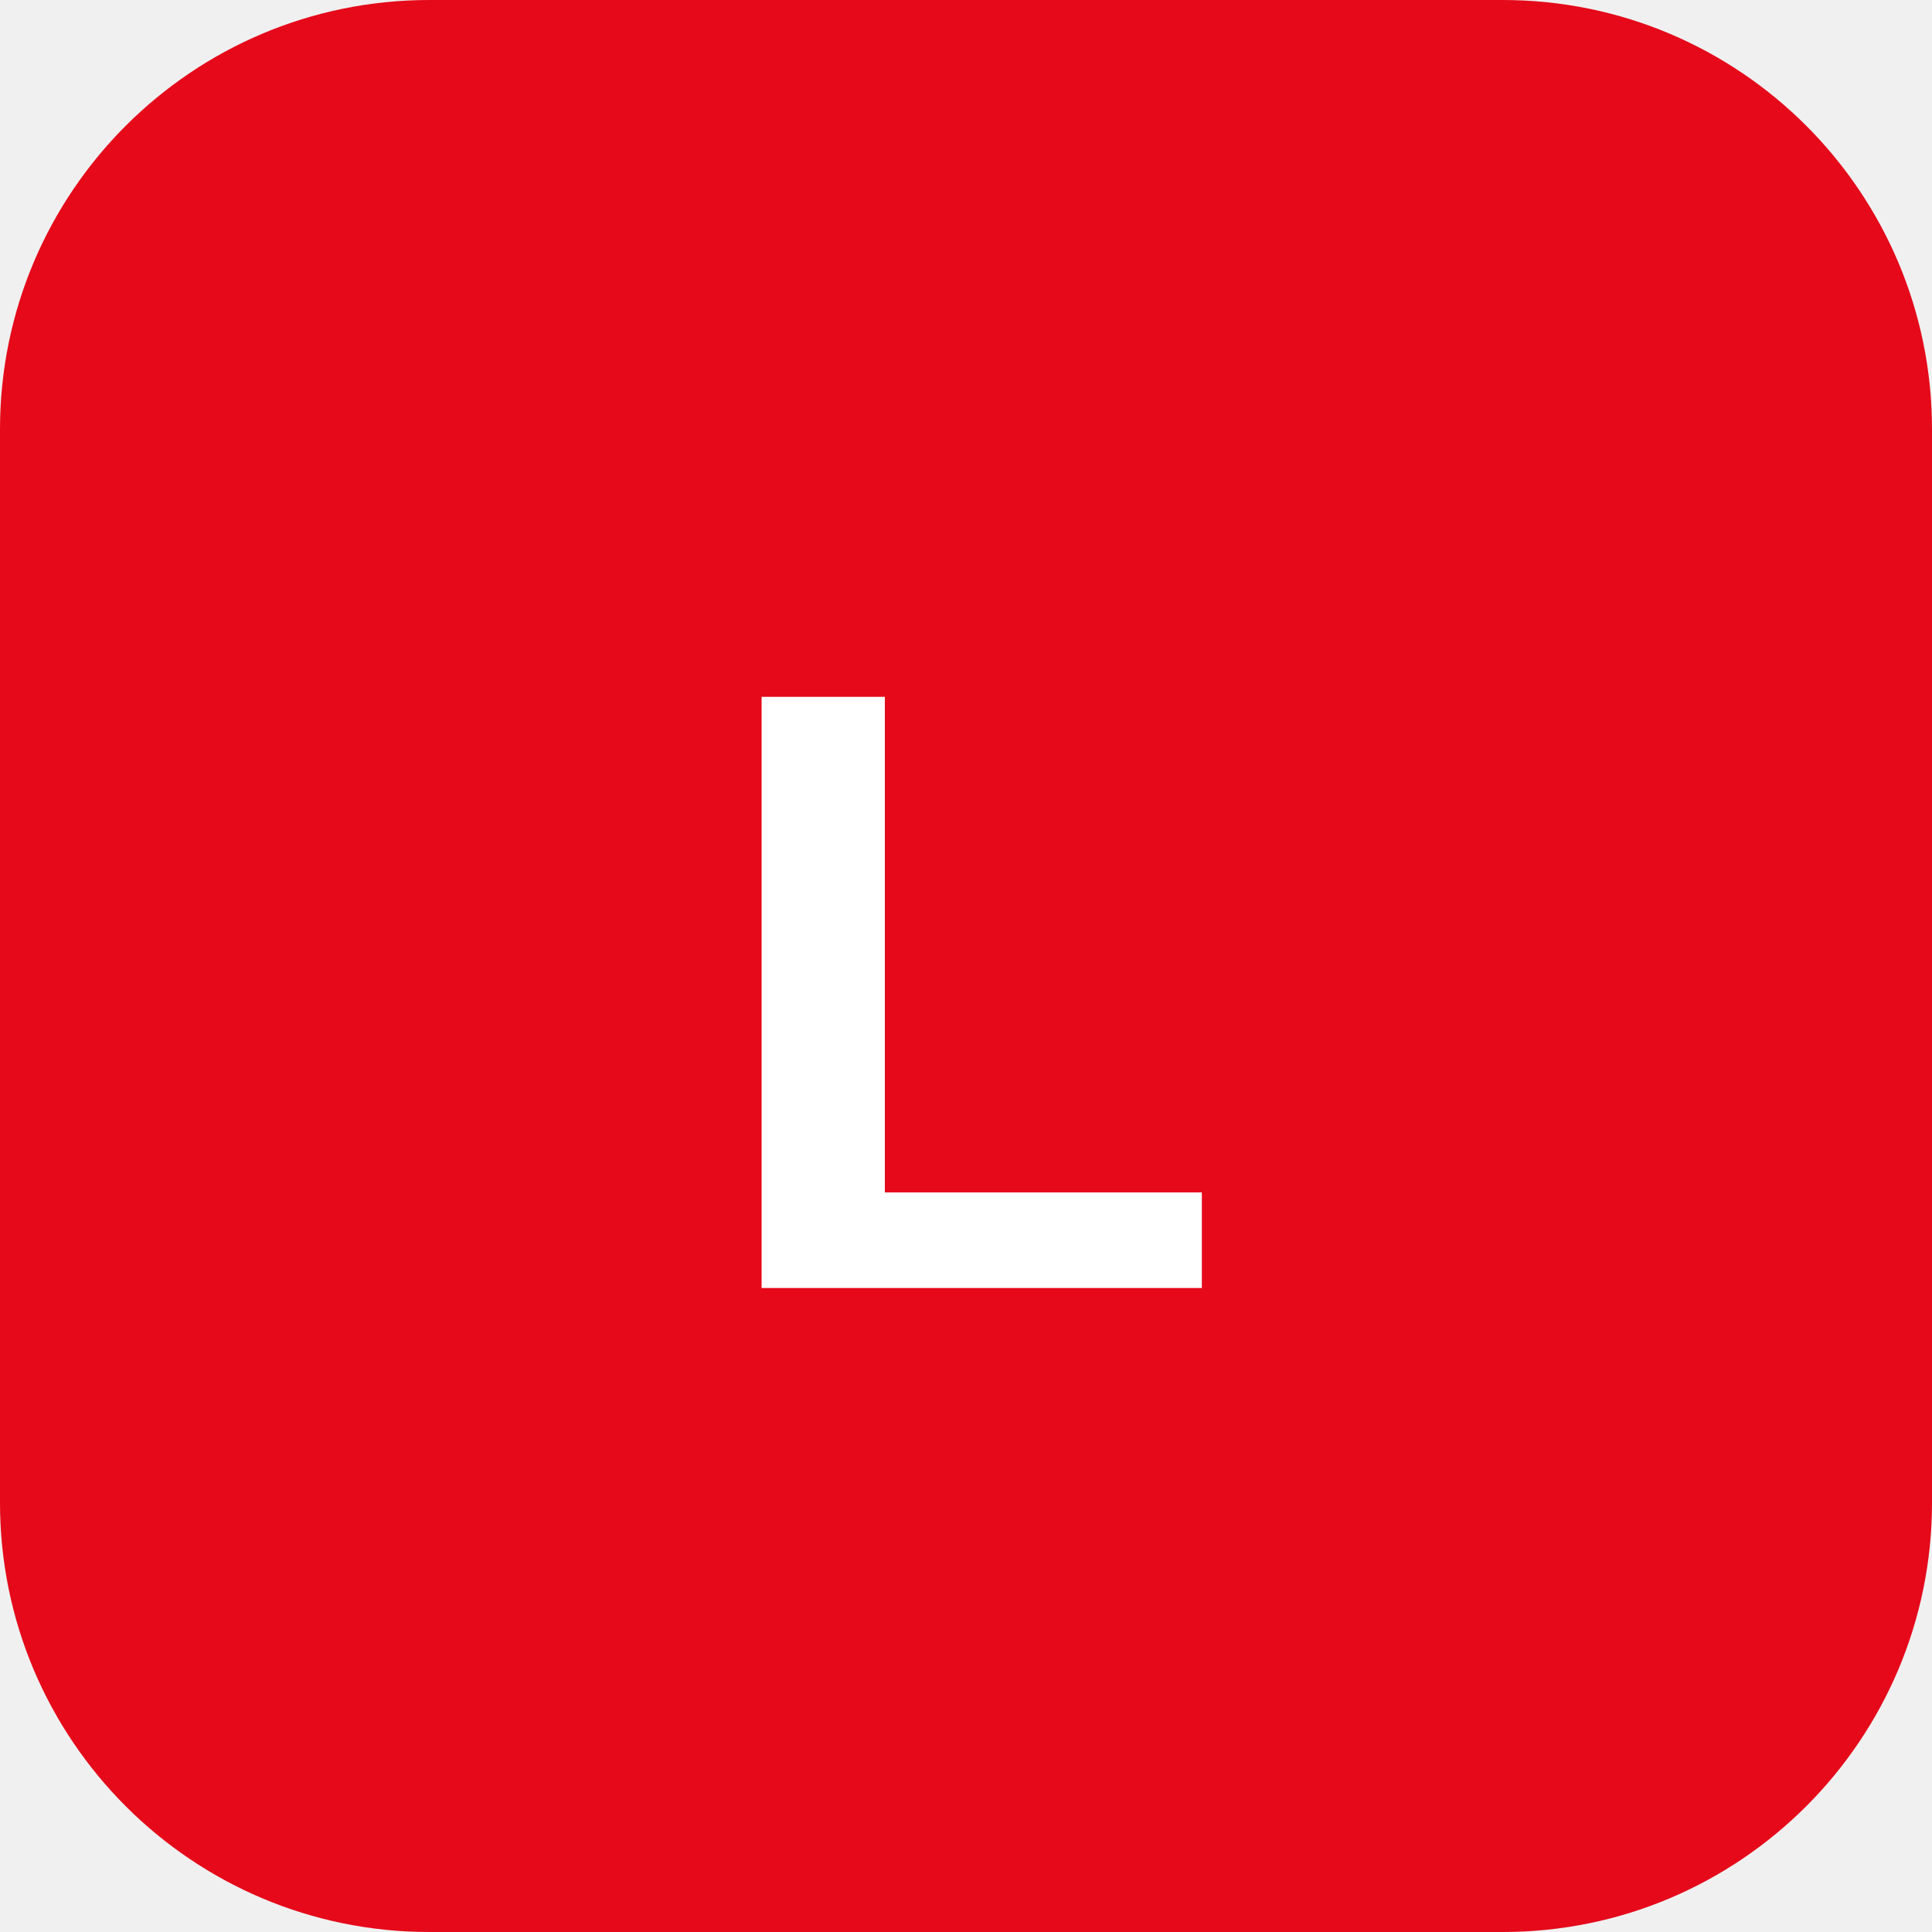
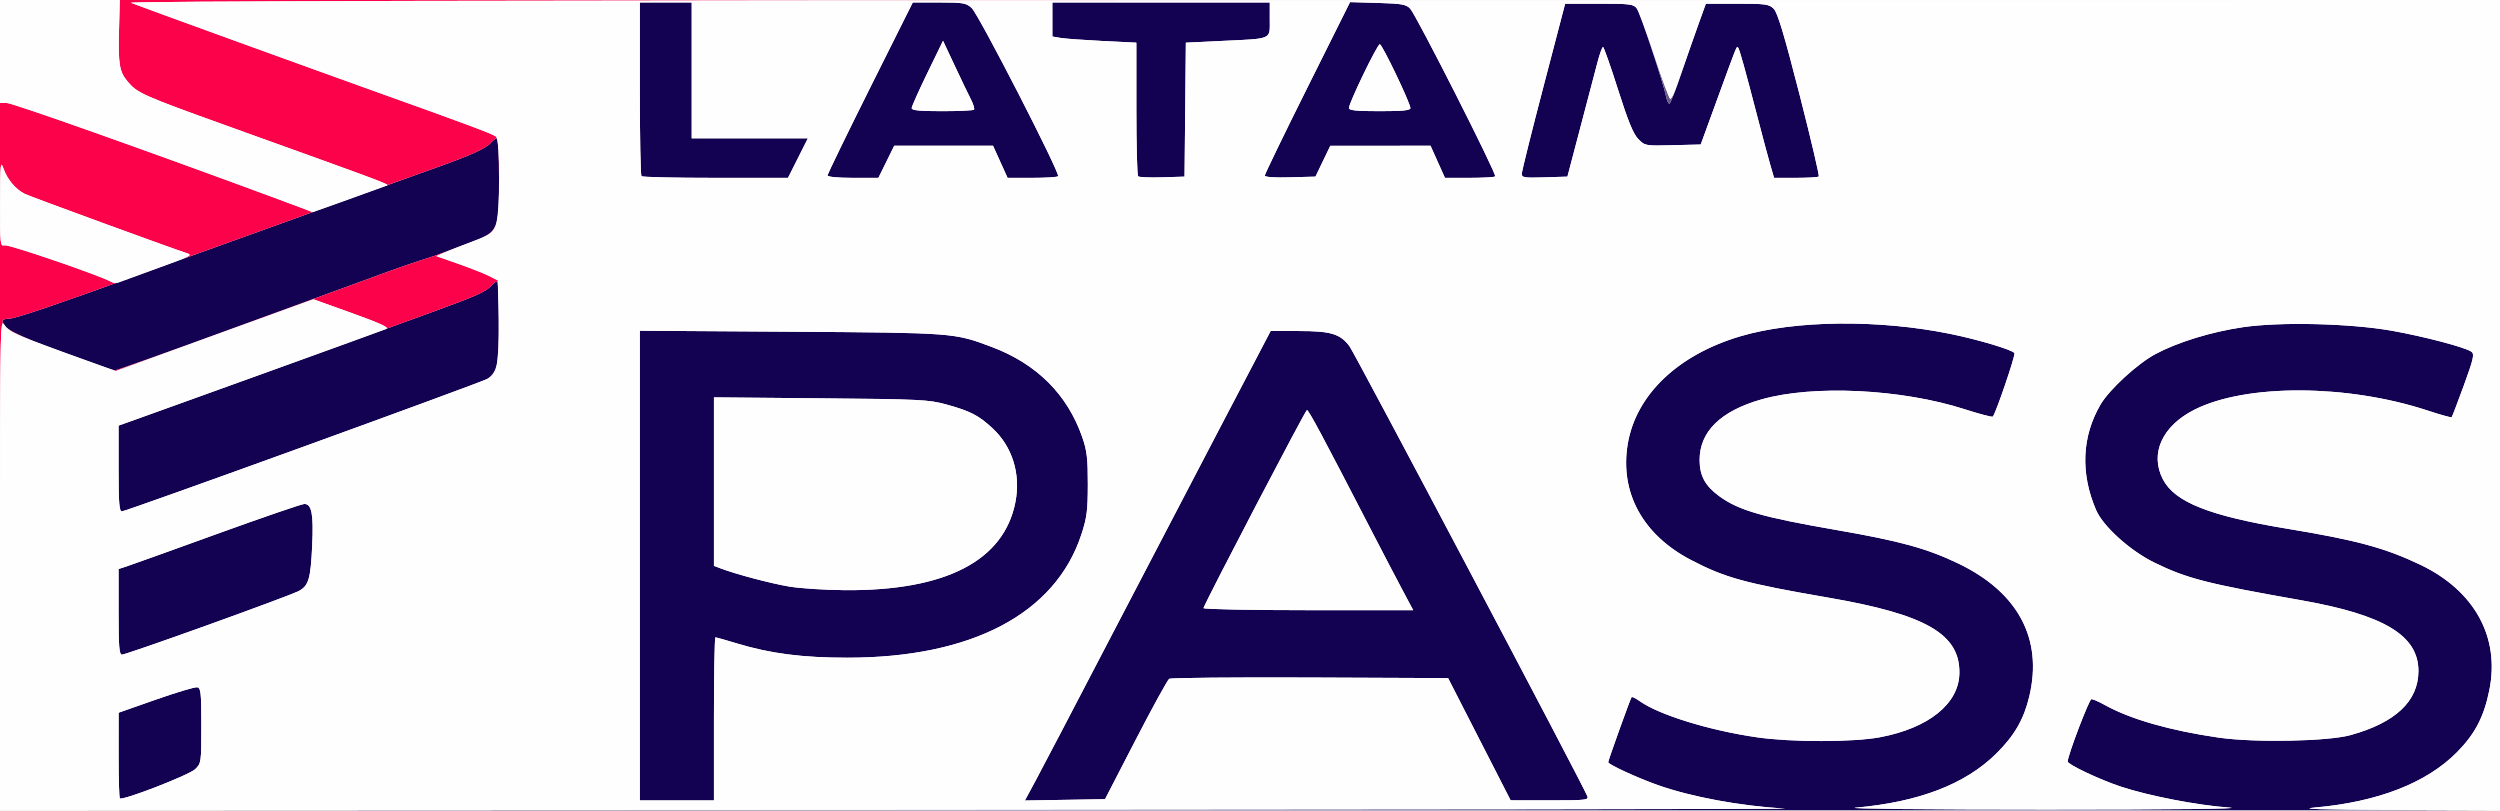
- <svg xmlns="http://www.w3.org/2000/svg" width="36" height="36" viewBox="0 0 36 36">
-   <rect width="36" height="36" rx="8" fill="#E5091A" />
-   <text x="18" y="24" text-anchor="middle" fill="#fff" font-family="Arial,sans-serif" font-size="16" font-weight="800">L</text>
+ <svg xmlns="http://www.w3.org/2000/svg" width="1012" height="328" viewBox="0 0 1012 328">
+   <g>
+     <path d="M 1012.00 328.00 L 0.00 328.00 L 363.75 327.82 C562.13,327.72 722.53,327.51 722.53,327.34 C722.53,327.34 722.52,327.33 722.50,327.33 C704.14,326.21 684.69,322.60 671.06,317.79 C662.87,314.90 651.00,309.43 651.00,308.55 C651.00,307.79 660.04,282.62 660.47,282.20 C660.70,281.97 662.17,282.70 663.74,283.81 C671.54,289.37 691.89,295.66 711.13,298.45 C725.18,300.50 750.23,300.48 761.07,298.43 C780.74,294.70 792.91,284.90 793.16,272.61 C793.48,256.71 779.72,248.75 740.15,241.93 C706.36,236.10 698.45,233.94 684.58,226.72 C665.02,216.55 655.65,199.44 658.89,179.83 C662.19,159.85 679.18,143.60 704.63,136.09 C726.60,129.61 760.48,129.24 789.50,135.17 C800.75,137.46 814.65,141.62 815.45,142.93 C815.95,143.72 807.84,167.49 806.69,168.65 C806.41,168.93 801.30,167.59 795.34,165.67 C769.71,157.43 733.98,155.70 713.00,161.69 C696.48,166.40 688.00,174.72 688.00,186.21 C688.01,192.62 690.26,196.73 696.07,200.94 C703.90,206.61 713.45,209.36 743.01,214.48 C768.97,218.97 779.93,221.97 792.67,228.08 C816.87,239.69 826.98,258.51 821.49,281.77 C819.29,291.11 815.48,297.74 808.11,305.03 C795.57,317.44 776.79,324.67 751.12,326.95 C746.38,327.38 780.97,327.72 828.00,327.72 C879.48,327.72 909.08,327.40 902.40,326.91 C889.56,325.99 870.00,322.21 858.55,318.44 C850.17,315.68 837.00,309.47 837.00,308.26 C837.00,305.86 845.70,283.01 846.62,283.01 C847.24,283.00 849.72,284.09 852.12,285.43 C862.41,291.14 878.47,295.74 898.00,298.57 C912.64,300.69 942.23,300.13 951.50,297.57 C969.70,292.53 978.92,283.85 978.98,271.71 C979.04,257.29 965.21,248.92 931.50,242.98 C893.26,236.24 885.32,234.21 872.06,227.73 C862.31,222.96 851.35,213.08 848.51,206.49 C842.09,191.61 842.72,176.68 850.32,163.72 C853.86,157.67 865.35,147.13 872.57,143.30 C881.70,138.45 895.20,134.31 908.00,132.44 C923.08,130.23 951.26,130.90 968.13,133.87 C981.09,136.16 998.18,140.66 1000.44,142.38 C1001.72,143.34 1001.29,145.23 997.37,156.00 C994.86,162.88 992.64,168.67 992.44,168.89 C992.23,169.10 987.88,167.90 982.78,166.21 C950.20,155.47 909.17,155.31 888.30,165.85 C875.24,172.44 870.17,183.62 875.53,194.00 C880.30,203.25 894.37,208.84 926.00,214.05 C953.81,218.63 965.52,221.81 979.77,228.62 C1001.72,239.12 1012.05,257.95 1007.67,279.45 C1005.48,290.20 1001.88,297.10 994.61,304.47 C982.31,316.94 962.47,324.67 937.00,326.89 C930.20,327.49 939.52,327.76 969.75,327.86 L 1012.00 328.00 ZM 289.00 291.00 L 289.00 324.00 L 259.00 324.00 L 259.00 133.88 L 320.25 134.28 C386.46,134.73 386.20,134.71 401.48,140.45 C419.69,147.31 432.10,159.69 438.11,177.00 C439.99,182.42 440.36,185.59 440.35,196.00 C440.33,206.80 439.97,209.59 437.69,216.50 C427.12,248.47 393.30,266.24 343.00,266.24 C324.87,266.24 311.82,264.56 298.36,260.47 C293.88,259.11 289.94,258.00 289.61,258.00 C289.27,258.00 289.00,272.85 289.00,291.00 ZM 459.70 299.53 L 447.32 323.50 L 414.87 324.05 L 419.33 315.78 C421.79,311.22 434.45,287.02 447.48,262.00 C460.51,236.98 480.89,197.94 492.76,175.25 L 514.36 134.00 L 525.71 134.00 C538.73,134.00 542.48,135.12 546.26,140.14 C548.45,143.06 640.84,317.83 642.56,322.31 C643.16,323.85 641.85,324.00 627.36,323.98 L 611.50 323.96 L 598.84 299.23 L 586.19 274.50 L 530.34 274.26 C499.63,274.13 473.96,274.37 473.29,274.79 C472.63,275.22 466.51,286.35 459.70,299.53 ZM 319.50 237.44 C323.90,238.19 334.08,238.84 342.12,238.90 C382.85,239.18 406.41,226.99 411.04,203.25 C413.26,191.86 409.80,180.76 401.70,173.29 C396.07,168.10 392.81,166.42 383.19,163.76 C376.01,161.77 372.62,161.60 332.25,161.24 L 289.00 160.85 L 289.00 229.05 L 291.75 230.10 C297.92,232.45 311.99,236.18 319.50,237.44 ZM 91.50 133.91 C67.30,142.76 47.05,149.97 46.50,149.93 C45.95,149.90 36.28,146.51 25.00,142.39 C6.13,135.52 1.00,132.84 1.00,129.89 C1.00,129.40 2.21,129.00 3.70,129.00 C6.19,129.00 23.55,123.09 61.50,109.32 C69.75,106.32 82.80,101.62 90.50,98.87 C98.20,96.11 108.10,92.55 112.50,90.95 C129.37,84.80 163.08,72.65 176.11,68.02 C190.90,62.76 196.92,60.01 198.94,57.57 C199.66,56.71 200.64,56.00 201.12,56.00 C201.61,56.00 202.00,63.21 202.00,72.03 C202.00,93.34 201.81,93.80 190.85,97.93 C186.26,99.66 180.93,101.69 179.00,102.43 C177.07,103.18 173.25,104.48 170.50,105.32 C167.75,106.16 161.68,108.26 157.00,109.98 C152.32,111.71 145.57,114.18 142.00,115.47 C138.43,116.77 115.70,125.07 91.50,133.91 ZM 122.54 180.94 C83.05,195.27 50.12,207.00 49.37,207.00 C48.26,207.00 48.00,203.67 48.00,189.66 L 48.00 172.31 L 80.25 160.69 C97.99,154.30 123.07,145.22 136.00,140.51 C148.93,135.80 166.72,129.32 175.55,126.10 C192.96,119.77 196.95,117.97 198.95,115.57 C199.66,114.70 200.64,114.00 201.12,114.00 C202.41,114.00 202.21,145.11 200.89,148.88 C200.28,150.63 198.56,152.69 197.07,153.47 C195.57,154.24 162.04,166.60 122.54,180.94 ZM 639.75 51.50 L 634.49 71.50 L 625.25 71.79 C616.92,72.05 616.00,71.90 616.03,70.29 C616.04,69.30 619.99,53.42 624.81,35.00 L 633.57 1.50 L 647.37 1.50 C659.95,1.50 661.29,1.67 662.61,3.47 C663.97,5.35 673.28,33.40 674.48,39.25 C674.79,40.76 675.37,42.00 675.77,41.99 C676.17,41.99 678.42,36.25 680.76,29.24 C683.11,22.23 686.28,13.12 687.80,9.00 L 690.58 1.50 L 703.27 1.50 C714.77,1.50 716.14,1.69 718.02,3.58 C719.55,5.10 722.31,14.28 728.45,38.26 C733.04,56.20 736.54,71.13 736.23,71.44 C735.92,71.75 731.72,72.00 726.90,72.00 L 718.14 72.00 L 716.62 66.75 C715.78,63.86 713.46,55.20 711.46,47.50 C706.25,27.41 704.12,19.79 703.55,19.21 C703.45,19.12 703.38,19.02 703.30,19.00 C702.88,18.93 702.09,21.10 695.99,37.83 L 695.01 40.50 L 688.45 58.50 L 677.18 58.78 C666.01,59.06 665.89,59.04 663.18,56.28 C661.16,54.22 659.04,49.04 654.98,36.26 C651.97,26.78 649.23,19.02 648.90,19.01 C648.57,19.01 647.55,21.81 646.65,25.25 C645.74,28.69 642.63,40.50 639.75,51.50 ZM 361.98 59.00 L 355.57 72.00 L 345.29 72.00 C339.12,72.00 335.00,71.60 335.00,71.00 C335.00,70.46 342.76,54.48 352.24,35.50 L 369.49 1.00 L 380.19 1.00 C389.89,1.00 391.12,1.21 393.34,3.25 C396.17,5.84 429.31,70.36 428.32,71.34 C427.96,71.71 423.21,72.00 417.77,72.00 L 407.87 72.00 L 401.98 59.00 ZM 535.50 65.26 L 532.50 71.50 L 522.25 71.78 C515.69,71.97 512.00,71.70 512.00,71.04 C512.00,70.47 519.76,54.45 529.25,35.43 L 546.50 0.86 L 557.72 1.18 C567.41,1.46 569.21,1.77 570.84,3.50 C573.32,6.14 606.02,70.65 605.26,71.41 C604.93,71.73 600.22,72.00 594.79,72.00 L 584.92 72.00 L 579.08 59.00 L 558.79 59.01 L 538.50 59.03 ZM 487.17 246.15 C486.98,246.62 506.01,247.00 529.45,247.00 L 572.07 247.00 L 567.67 238.75 C565.25,234.21 559.67,223.52 555.27,215.00 C535.02,175.79 529.78,166.00 529.04,166.00 C528.45,166.00 488.92,241.65 487.17,246.15 ZM 84.15 253.00 C65.81,259.60 50.18,265.00 49.40,265.00 C48.25,265.00 48.00,261.88 48.00,247.67 L 48.00 230.34 L 51.25 229.28 C53.04,228.70 69.54,222.78 87.93,216.11 C106.32,209.45 122.20,204.00 123.21,204.00 C126.18,204.00 126.97,208.16 126.38,220.72 C125.74,234.58 124.94,237.21 120.68,239.38 C118.93,240.27 102.49,246.40 84.15,253.00 ZM 479.77 44.38 L 479.50 71.50 L 470.45 71.78 C465.47,71.94 461.09,71.75 460.70,71.37 C460.32,70.98 460.00,58.65 460.00,43.97 L 460.00 17.27 L 446.25 16.59 C438.69,16.21 431.04,15.65 429.25,15.34 L 426.00 14.78 L 426.00 1.00 L 514.00 1.00 L 514.00 7.89 C514.00,8.40 514.00,8.87 514.01,9.31 C514.03,11.54 514.05,12.99 513.37,13.96 C512.00,15.95 507.74,15.94 494.77,16.56 L 480.03 17.27 ZM 327.02 56.00 L 318.98 72.00 L 289.66 72.00 C273.53,72.00 260.03,71.70 259.67,71.33 C259.30,70.97 259.00,54.99 259.00,35.83 L 259.00 1.00 L 280.00 1.00 L 280.00 56.00 ZM 79.00 311.37 C76.53,313.75 49.54,324.21 48.52,323.18 C48.23,322.90 48.00,314.98 48.01,305.58 L 48.02 288.50 L 63.11 283.20 C71.41,280.28 78.94,278.04 79.85,278.21 C81.30,278.49 81.50,280.40 81.50,293.75 C81.50,308.66 81.45,309.01 79.00,311.37 ZM 369.05 43.75 C369.01,44.68 372.11,45.00 381.33,45.00 C388.12,45.00 393.94,44.73 394.27,44.40 C394.60,44.07 394.02,42.16 392.99,40.15 C391.96,38.14 389.01,32.00 386.43,26.50 L 381.74 16.50 L 375.42 29.50 C371.94,36.65 369.07,43.06 369.05,43.75 ZM 546.04 43.75 C546.01,44.69 549.15,45.00 558.50,45.00 C567.87,45.00 570.98,44.69 570.94,43.75 C570.82,41.54 559.54,17.98 558.55,17.90 C557.58,17.81 546.11,41.51 546.04,43.75 Z" fill="rgb(19,1,81)" />
+     <path d="M 662.80 3.81 C663.85,5.81 666.80,13.89 669.69,22.70 C672.82,32.22 675.72,40.00 676.14,40.00 C676.57,40.00 677.67,37.86 678.58,35.25 C679.16,33.61 680.58,29.58 682.25,24.83 C681.73,26.35 681.23,27.84 680.76,29.24 C678.42,36.25 676.17,41.99 675.77,41.99 C675.37,42.00 674.79,40.76 674.48,39.25 C673.33,33.63 664.69,7.51 662.80,3.81 ZM 688.80 6.32 L 690.50 1.50 L 690.58 1.50 Z" fill="rgb(101,90,137)" />
+     <path d="M 201.12 56.00 C200.64,56.00 199.66,56.71 198.94,57.57 C196.92,60.01 190.90,62.76 176.11,68.02 C171.63,69.61 164.70,72.10 156.85,74.92 C156.34,74.07 147.00,70.77 92.00,50.97 C57.73,38.64 55.60,37.69 51.67,33.01 C48.31,29.03 47.80,25.94 48.19,11.75 L 48.50 0.00 L 1012.00 0.00 L 531.25 0.06 C207.45,0.11 52.99,0.45 52.99,1.13 C52.99,1.13 52.99,1.14 53.00,1.14 C56.29,2.47 130.08,29.24 155.00,38.15 C187.57,49.78 199.44,54.22 200.75,55.26 C200.88,55.36 201.01,55.62 201.12,56.00 ZM 0.00 228.25 L 0.00 328.00 L 0.00 41.67 L 2.75 41.69 C5.11,41.70 59.54,60.99 111.00,80.04 C119.16,83.06 125.92,85.60 126.50,85.87 C121.24,87.77 116.41,89.52 112.50,90.95 C108.10,92.55 98.20,96.11 90.50,98.87 C85.91,100.51 79.43,102.84 73.19,105.09 C77.43,103.40 77.32,103.06 75.89,102.59 C68.42,100.13 11.90,79.45 10.00,78.47 C6.29,76.57 3.00,72.68 1.46,68.34 C0.20,64.82 0.08,65.97 0.04,82.16 C0.00,99.12 0.08,99.79 1.93,99.31 C3.59,98.87 40.78,111.62 45.00,114.08 C45.55,114.39 46.33,114.56 47.03,114.54 C19.07,124.60 5.85,129.00 3.70,129.00 C2.21,129.00 1.00,129.40 1.00,129.89 C1.00,130.21 1.06,130.52 1.19,130.84 C0.04,131.10 0.01,144.57 0.00,228.25 ZM 91.50 133.91 C115.70,125.07 138.43,116.77 142.00,115.47 C145.57,114.18 152.32,111.71 157.00,109.98 C161.68,108.26 167.75,106.16 170.50,105.32 C173.25,104.48 177.07,103.18 179.00,102.43 C180.39,101.89 183.54,100.69 186.91,99.41 C183.65,100.67 180.71,101.84 179.55,102.36 L 176.60 103.67 L 185.55 106.81 C190.47,108.54 196.07,110.76 198.00,111.73 L 201.50 113.50 L 201.54 115.34 C201.42,114.49 201.28,114.00 201.12,114.00 C200.64,114.00 199.66,114.70 198.95,115.57 C196.95,117.97 192.96,119.77 175.55,126.10 C170.99,127.76 164.05,130.29 156.62,133.00 C156.98,132.28 153.02,130.54 142.54,126.78 L 126.86 121.15 L 86.86 135.67 L 46.87 150.20 L 43.74 149.07 C45.35,149.61 46.33,149.92 46.50,149.93 C47.05,149.97 67.30,142.76 91.50,133.91 ZM 2.71 132.67 C4.51,134.12 7.92,135.80 13.74,138.13 C6.64,135.43 4.08,134.12 2.71,132.67 ZM 201.98 77.80 C202.00,76.07 202.00,74.15 202.00,72.03 C202.00,67.08 201.88,62.63 201.68,59.69 C202.08,64.19 202.18,71.36 201.98,77.80 ZM 194.64 96.43 C198.08,94.94 199.92,93.53 200.89,90.45 C200.80,90.85 200.70,91.17 200.60,91.42 C199.62,93.76 198.65,94.75 194.64,96.43 ZM 196.25 153.81 C191.35,155.80 168.34,164.27 141.93,173.88 C169.81,163.72 191.72,155.62 196.25,153.81 ZM 201.87 136.64 C201.84,140.32 201.71,143.18 201.42,145.42 C201.62,143.14 201.77,140.02 201.87,136.64 ZM 200.06 150.52 C199.35,151.91 198.39,152.78 197.14,153.43 C197.13,153.43 197.12,153.44 197.11,153.44 C198.14,152.90 199.26,151.75 200.06,150.52 ZM 55.89 169.47 L 48.00 172.31 L 48.00 172.26 L 55.75 169.52 ZM 59.02 203.74 C53.18,205.79 49.63,207.00 49.37,207.00 C49.61,207.00 53.10,205.81 59.02,203.74 Z" fill="rgb(251,2,75)" />
+     <path d="M 0.00 228.25 C0.01,130.68 0.05,128.57 1.86,131.54 C3.51,134.24 6.17,135.47 25.29,142.39 L 46.87 150.20 L 86.86 135.67 L 126.86 121.15 L 142.54 126.78 C154.11,130.94 157.74,132.62 156.37,133.19 C154.42,133.99 69.27,164.74 55.75,169.52 L 48.00 172.26 L 48.00 189.63 C48.00,203.67 48.26,207.00 49.37,207.00 C51.04,207.00 193.22,155.46 197.14,153.43 C201.29,151.28 202.15,146.76 201.80,129.00 L 201.50 113.50 L 198.00 111.73 C196.07,110.76 190.47,108.54 185.55,106.81 L 176.60 103.67 L 179.55 102.36 C181.17,101.64 186.26,99.64 190.85,97.92 C198.15,95.17 199.37,94.36 200.60,91.42 C202.48,86.91 202.61,56.73 200.75,55.26 C199.44,54.22 187.57,49.78 155.00,38.15 C130.08,29.24 56.29,2.47 53.00,1.14 C51.31,0.45 205.69,0.11 531.25,0.06 L 1012.00 0.00 L 1012.00 164.00 L 1012.00 328.00 L 969.75 327.86 C939.52,327.76 930.20,327.49 937.00,326.89 C962.47,324.67 982.31,316.94 994.61,304.47 C1001.88,297.10 1005.48,290.20 1007.67,279.45 C1012.05,257.95 1001.72,239.12 979.77,228.62 C965.52,221.81 953.81,218.63 926.00,214.05 C894.37,208.84 880.30,203.25 875.53,194.00 C870.17,183.62 875.24,172.44 888.30,165.85 C909.17,155.31 950.20,155.47 982.78,166.21 C987.88,167.90 992.23,169.10 992.44,168.89 C992.64,168.67 994.86,162.88 997.37,156.00 C1001.29,145.23 1001.72,143.34 1000.44,142.38 C998.18,140.66 981.09,136.16 968.13,133.87 C951.26,130.90 923.08,130.23 908.00,132.44 C895.20,134.31 881.70,138.45 872.57,143.30 C865.35,147.13 853.86,157.67 850.32,163.72 C842.72,176.68 842.09,191.61 848.51,206.49 C851.35,213.08 862.31,222.96 872.06,227.73 C885.32,234.21 893.26,236.24 931.50,242.98 C965.21,248.92 979.04,257.29 978.98,271.71 C978.92,283.85 969.70,292.53 951.50,297.57 C942.23,300.13 912.64,300.69 898.00,298.57 C878.47,295.74 862.41,291.14 852.12,285.43 C849.72,284.09 847.24,283.00 846.62,283.01 C845.70,283.01 837.00,305.86 837.00,308.26 C837.00,309.47 850.17,315.68 858.55,318.44 C870.00,322.21 889.56,325.99 902.40,326.91 C909.08,327.40 879.48,327.72 828.00,327.72 C780.97,327.72 746.38,327.38 751.12,326.95 C776.79,324.67 795.57,317.44 808.11,305.03 C815.48,297.74 819.29,291.11 821.49,281.77 C826.98,258.51 816.87,239.69 792.67,228.08 C779.93,221.97 768.97,218.97 743.01,214.48 C713.45,209.36 703.90,206.61 696.07,200.94 C690.26,196.73 688.01,192.62 688.00,186.21 C688.00,174.72 696.48,166.40 713.00,161.69 C733.98,155.70 769.71,157.43 795.34,165.67 C801.30,167.59 806.41,168.93 806.69,168.65 C807.84,167.49 815.95,143.72 815.45,142.93 C814.65,141.62 800.75,137.46 789.50,135.17 C760.48,129.24 726.60,129.61 704.63,136.09 C679.18,143.60 662.19,159.85 658.89,179.83 C655.65,199.44 665.02,216.55 684.58,226.72 C698.45,233.94 706.36,236.10 740.15,241.93 C779.72,248.75 793.48,256.71 793.16,272.61 C792.91,284.90 780.74,294.70 761.07,298.43 C750.23,300.48 725.18,300.50 711.13,298.45 C691.89,295.66 671.54,289.37 663.74,283.81 C662.17,282.70 660.70,281.97 660.47,282.20 C660.04,282.62 651.00,307.79 651.00,308.55 C651.00,309.43 662.87,314.90 671.06,317.79 C684.69,322.60 704.14,326.21 722.50,327.33 C725.25,327.50 563.81,327.72 363.75,327.82 L 0.00 328.00 L 0.00 228.25 ZM 79.00 311.37 C81.45,309.01 81.50,308.66 81.50,293.75 C81.50,280.40 81.30,278.49 79.85,278.21 C78.94,278.04 71.41,280.28 63.11,283.20 L 48.02 288.50 L 48.01 305.58 C48.00,314.98 48.23,322.90 48.52,323.18 C49.54,324.21 76.53,313.75 79.00,311.37 ZM 289.00 291.00 C289.00,272.85 289.27,258.00 289.61,258.00 C289.94,258.00 293.88,259.11 298.36,260.47 C311.82,264.56 324.87,266.24 343.00,266.24 C393.30,266.24 427.12,248.47 437.69,216.50 C439.97,209.59 440.33,206.80 440.35,196.00 C440.36,185.59 439.99,182.42 438.11,177.00 C432.10,159.69 419.69,147.31 401.48,140.45 C386.20,134.71 386.46,134.73 320.25,134.28 L 259.00 133.88 L 259.00 228.94 L 259.00 324.00 L 274.00 324.00 L 289.00 324.00 L 289.00 291.00 ZM 459.70 299.53 C466.51,286.35 472.63,275.22 473.29,274.79 C473.96,274.37 499.63,274.13 530.34,274.26 L 586.19 274.50 L 598.84 299.23 L 611.50 323.96 L 627.36 323.98 C641.85,324.00 643.16,323.85 642.56,322.31 C640.84,317.83 548.45,143.06 546.26,140.14 C542.48,135.12 538.73,134.00 525.71,134.00 L 514.36 134.00 L 492.76 175.25 C480.89,197.94 460.51,236.98 447.48,262.00 C434.45,287.02 421.79,311.22 419.33,315.78 L 414.87 324.05 L 431.09 323.78 L 447.32 323.50 L 459.70 299.53 ZM 84.15 253.00 C102.49,246.40 118.93,240.27 120.68,239.38 C124.94,237.21 125.74,234.58 126.38,220.72 C126.97,208.16 126.18,204.00 123.21,204.00 C122.20,204.00 106.32,209.45 87.93,216.11 C69.54,222.78 53.04,228.70 51.25,229.28 L 48.00 230.34 L 48.00 247.67 C48.00,261.88 48.25,265.00 49.40,265.00 C50.18,265.00 65.81,259.60 84.15,253.00 ZM 323.00 64.00 L 327.02 56.00 L 303.51 56.00 L 280.00 56.00 L 280.00 28.50 L 280.00 1.00 L 269.50 1.00 L 259.00 1.00 L 259.00 35.83 C259.00,54.99 259.30,70.97 259.67,71.33 C260.03,71.70 273.53,72.00 289.66,72.00 L 318.98 72.00 L 323.00 64.00 ZM 358.78 65.50 L 361.98 59.00 L 381.98 59.00 L 401.98 59.00 L 404.93 65.50 L 407.87 72.00 L 417.77 72.00 C423.21,72.00 427.96,71.71 428.32,71.34 C429.31,70.36 396.17,5.84 393.34,3.25 C391.12,1.21 389.89,1.00 380.19,1.00 L 369.49 1.00 L 352.24 35.50 C342.76,54.48 335.00,70.46 335.00,71.00 C335.00,71.60 339.12,72.00 345.29,72.00 L 355.57 72.00 L 358.78 65.50 ZM 479.77 44.38 L 480.03 17.27 L 494.77 16.56 C515.33,15.58 514.00,16.18 514.00,7.89 L 514.00 1.00 L 470.00 1.00 L 426.00 1.00 L 426.00 7.89 L 426.00 14.78 L 429.25 15.34 C431.04,15.65 438.69,16.21 446.25,16.59 L 460.00 17.27 L 460.00 43.97 C460.00,58.65 460.32,70.98 460.70,71.37 C461.09,71.75 465.47,71.94 470.45,71.78 L 479.50 71.50 L 479.77 44.38 ZM 535.50 65.26 L 538.50 59.03 L 558.79 59.01 L 579.08 59.00 L 582.00 65.50 L 584.92 72.00 L 594.79 72.00 C600.22,72.00 604.93,71.73 605.26,71.41 C606.02,70.65 573.32,6.14 570.84,3.50 C569.21,1.77 567.41,1.46 557.72,1.18 L 546.50 0.86 L 529.25 35.43 C519.76,54.45 512.00,70.47 512.00,71.04 C512.00,71.70 515.69,71.97 522.25,71.78 L 532.50 71.50 L 535.50 65.26 ZM 639.75 51.50 C642.63,40.50 645.74,28.69 646.65,25.25 C647.55,21.81 648.57,19.01 648.90,19.01 C649.23,19.02 651.97,26.78 654.98,36.26 C659.04,49.04 661.16,54.22 663.18,56.28 C665.89,59.04 666.01,59.06 677.18,58.78 L 688.45 58.50 L 695.01 40.50 C703.34,17.68 702.96,18.62 703.55,19.21 C704.12,19.79 706.25,27.41 711.46,47.50 C713.46,55.20 715.78,63.86 716.62,66.75 L 718.14 72.00 L 726.90 72.00 C731.72,72.00 735.92,71.75 736.23,71.44 C736.54,71.13 733.04,56.20 728.45,38.26 C722.31,14.28 719.55,5.10 718.02,3.58 C716.14,1.69 714.77,1.50 703.22,1.50 L 690.50 1.50 L 685.37 16.00 C682.55,23.98 679.50,32.64 678.58,35.25 C677.67,37.86 676.57,40.00 676.14,40.00 C675.72,40.00 672.82,32.22 669.69,22.70 C666.57,13.19 663.37,4.53 662.59,3.45 C661.30,1.68 659.90,1.50 647.37,1.50 L 633.57 1.50 L 624.81 35.00 C619.99,53.42 616.04,69.30 616.03,70.29 C616.00,71.90 616.92,72.05 625.25,71.79 L 634.49 71.50 L 639.75 51.50 ZM 45.00 114.08 C40.78,111.62 3.59,98.87 1.93,99.31 C0.08,99.79 0.00,99.12 0.04,82.16 C0.08,65.97 0.20,64.82 1.46,68.34 C3.00,72.68 6.29,76.57 10.00,78.47 C11.90,79.45 68.42,100.13 75.89,102.59 C78.05,103.30 77.19,103.72 62.89,108.93 C55.53,111.61 48.83,114.06 48.00,114.38 C47.17,114.69 45.83,114.55 45.00,114.08 ZM 111.00 80.04 C59.54,60.99 5.11,41.70 2.75,41.69 L 0.00 41.67 L 0.00 20.83 L 0.00 0.00 L 24.25 -0.00 L 48.50 -0.00 L 48.19 11.75 C47.80,25.94 48.31,29.03 51.67,33.01 C55.60,37.69 57.73,38.64 92.00,50.97 C162.55,76.37 157.97,74.62 156.00,75.36 C150.50,77.43 126.56,85.98 126.53,85.89 C126.52,85.83 119.53,83.20 111.00,80.04 ZM 319.50 237.44 C311.99,236.18 297.92,232.45 291.75,230.10 L 289.00 229.05 L 289.00 194.95 L 289.00 160.85 L 332.25 161.24 C372.62,161.60 376.01,161.77 383.19,163.76 C392.81,166.42 396.07,168.10 401.70,173.29 C409.80,180.76 413.26,191.86 411.04,203.25 C406.41,226.99 382.85,239.18 342.12,238.90 C334.08,238.84 323.90,238.19 319.50,237.44 ZM 487.17 246.15 C488.92,241.65 528.45,166.00 529.04,166.00 C529.78,166.00 535.02,175.79 555.27,215.00 C559.67,223.52 565.25,234.21 567.67,238.75 L 572.07 247.00 L 529.45 247.00 C506.01,247.00 486.98,246.62 487.17,246.15 ZM 369.05 43.75 C369.07,43.06 371.94,36.65 375.42,29.50 L 381.74 16.50 L 386.43 26.50 C389.01,32.00 391.96,38.14 392.99,40.15 C394.02,42.16 394.60,44.07 394.27,44.40 C393.94,44.73 388.12,45.00 381.33,45.00 C372.11,45.00 369.01,44.68 369.05,43.75 ZM 546.04 43.75 C546.11,41.51 557.58,17.81 558.55,17.90 C559.54,17.98 570.82,41.54 570.94,43.75 C570.98,44.69 567.87,45.00 558.50,45.00 C549.15,45.00 546.01,44.69 546.04,43.75 Z" fill="rgb(254,254,254)" />
+   </g>
</svg>
